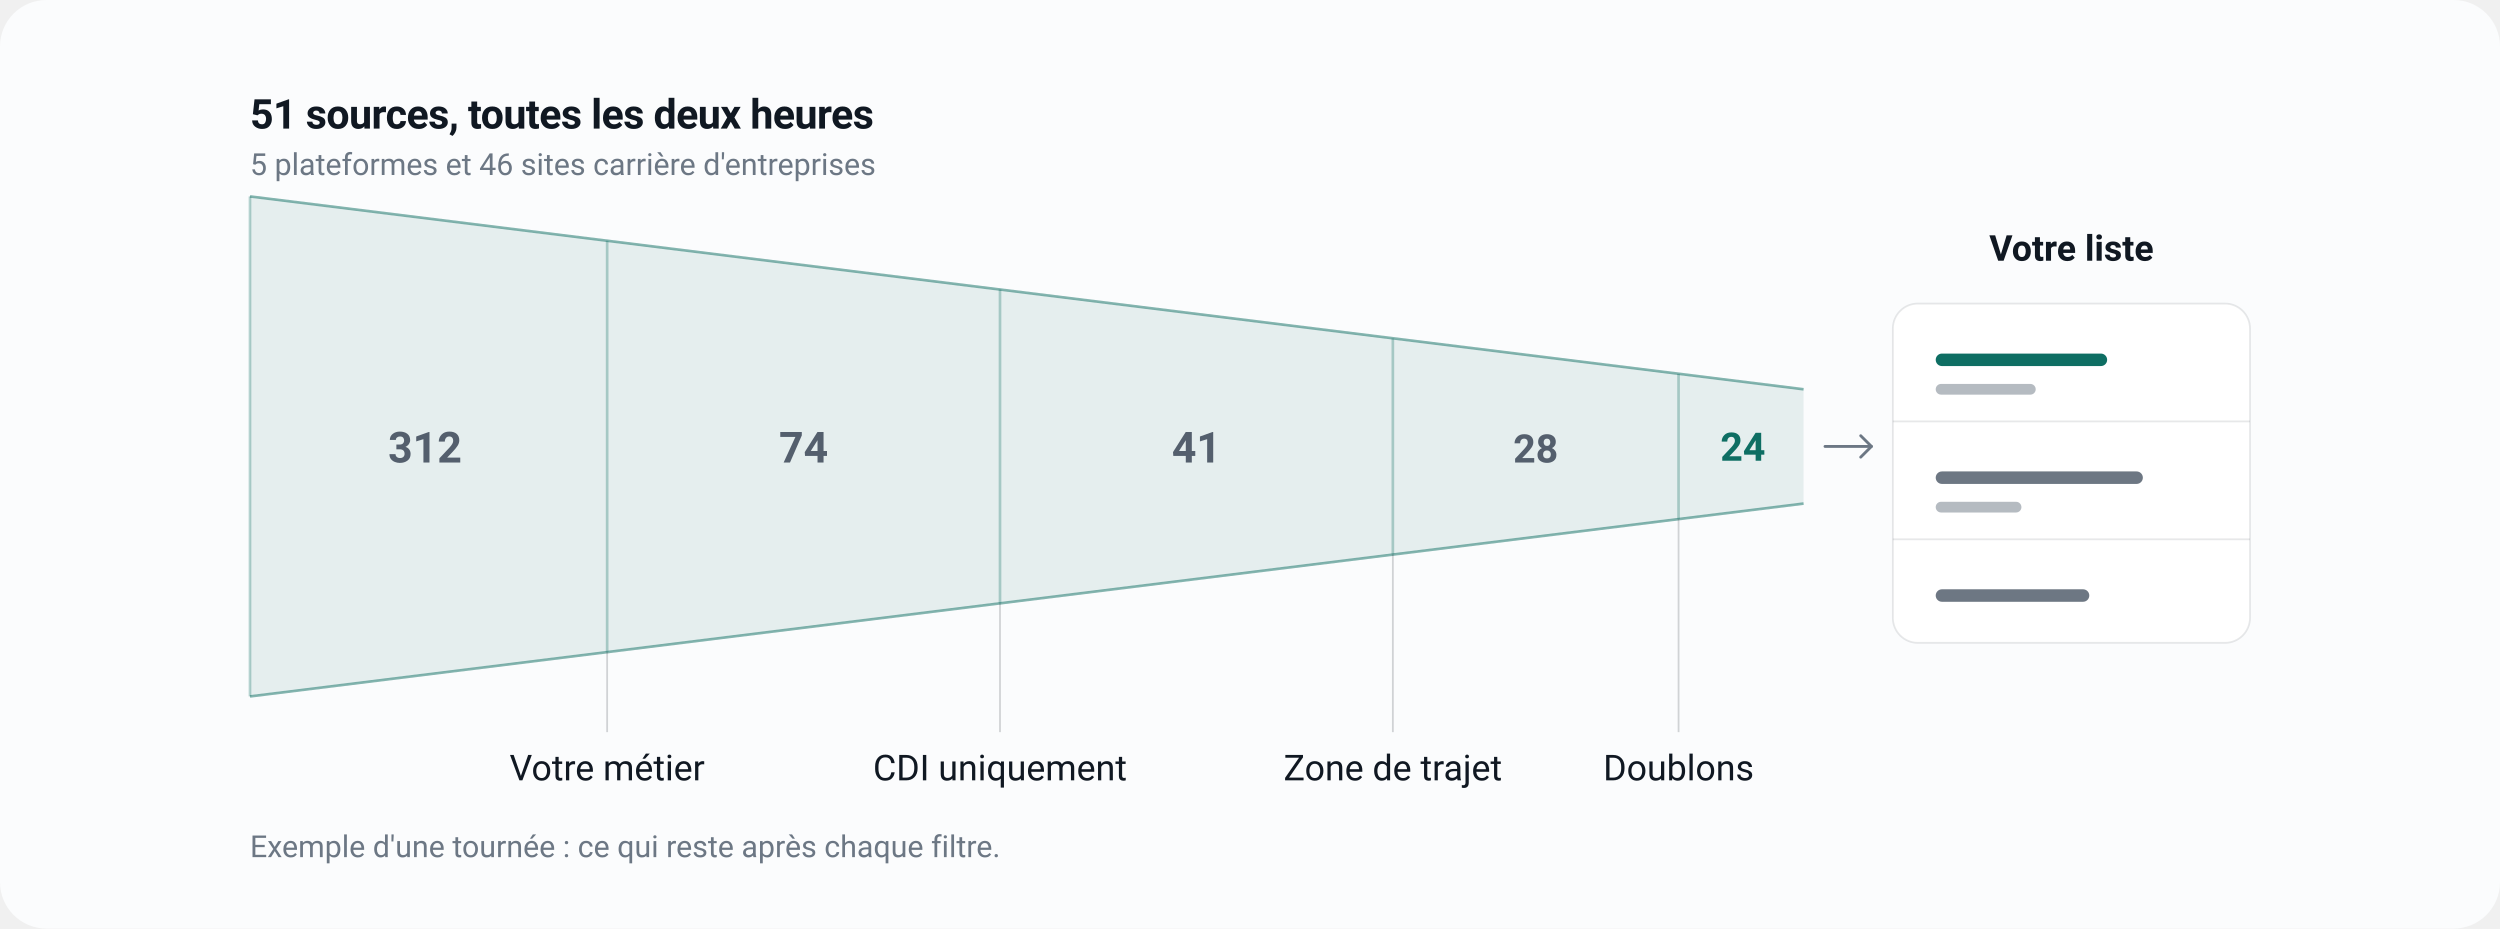
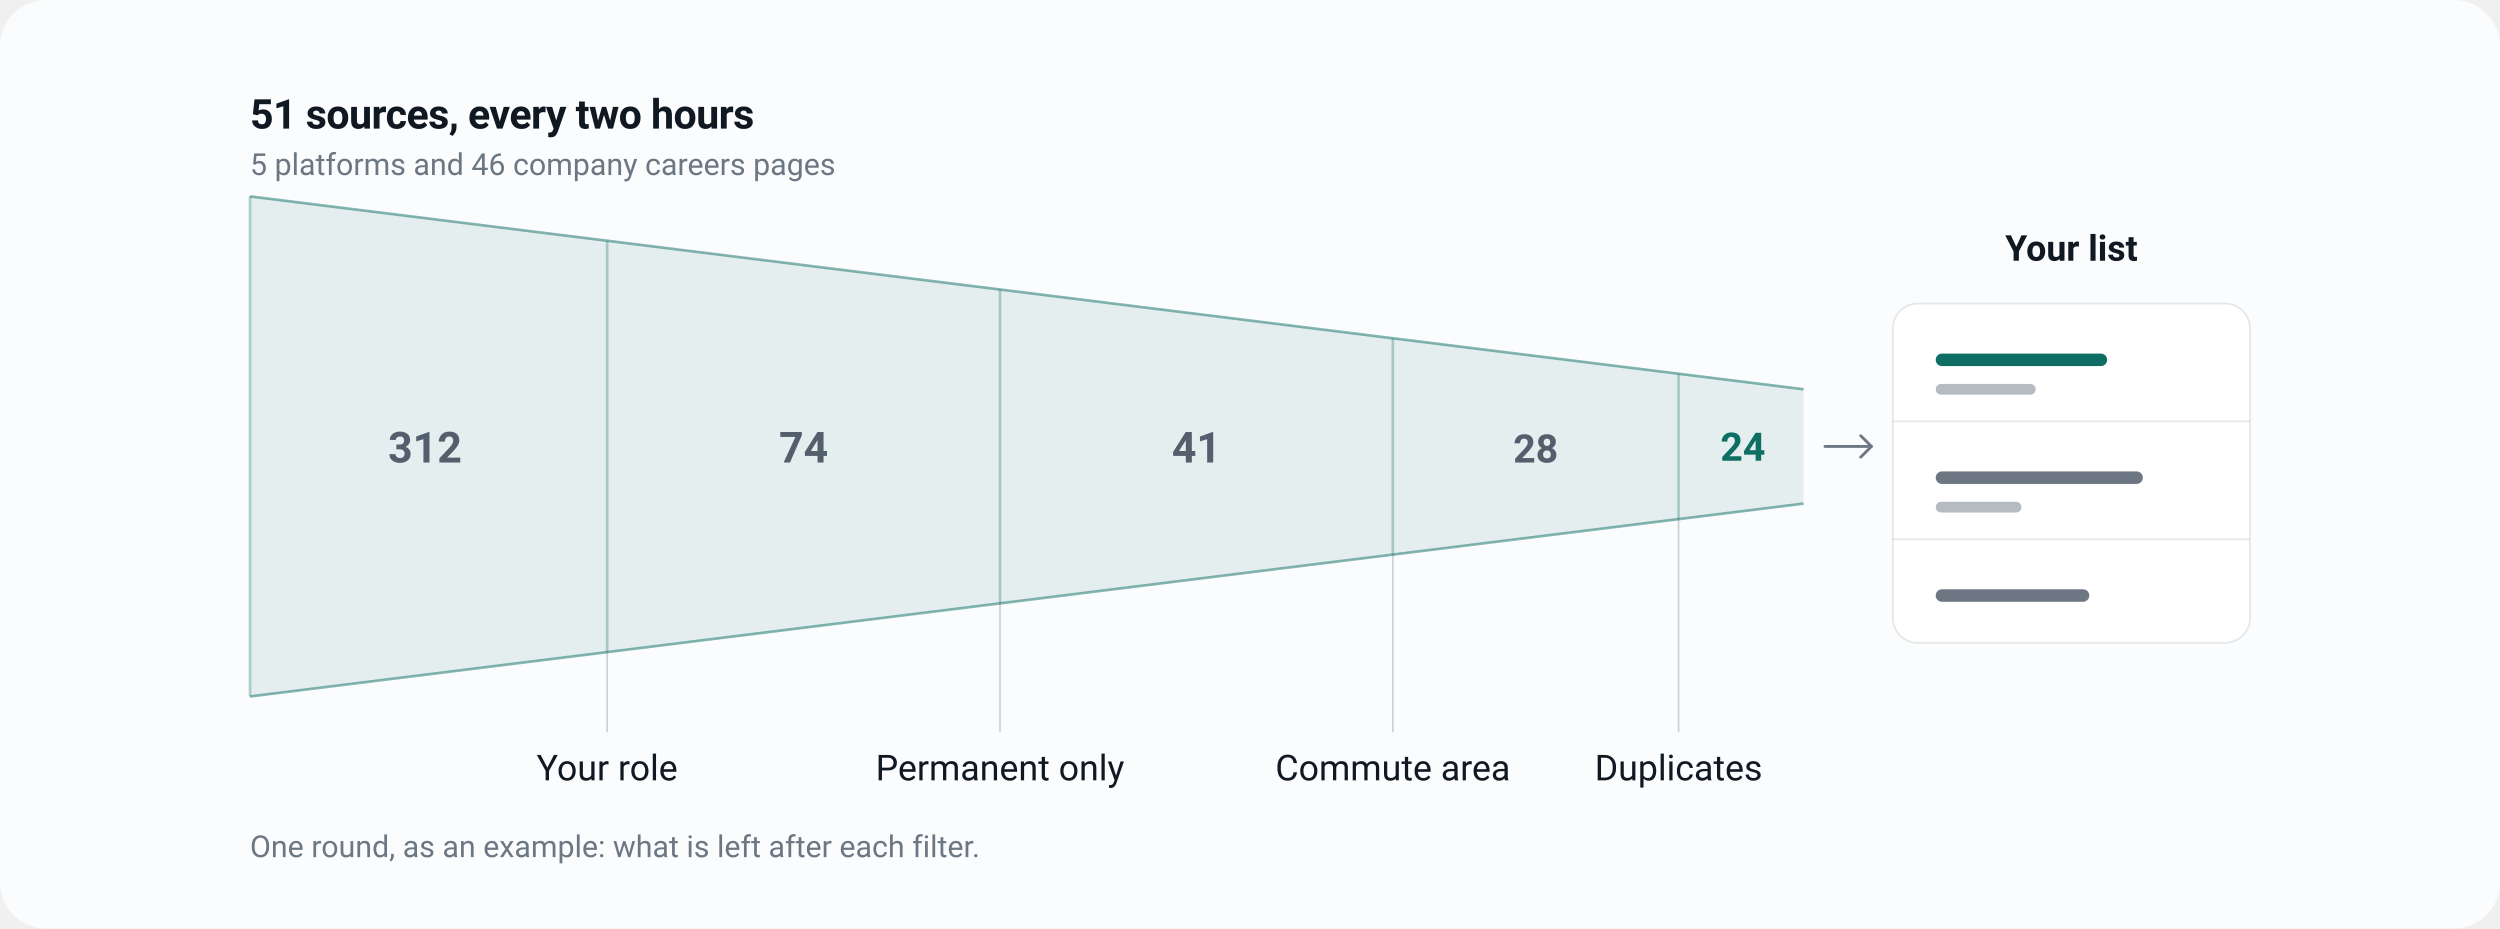
- <svg xmlns="http://www.w3.org/2000/svg" viewBox="0 0 1400 520" width="1400" height="520" role="img" aria-label="Entonnoir : 51 sources filtrées par métier, contrat, zone puis dédoublonnées">
+ <svg xmlns="http://www.w3.org/2000/svg" viewBox="0 0 1400 520" width="1400" height="520" role="img" aria-label="Funnel: 51 sources filtered by role, contract and area, then deduplicated">
  <style>
    text { font-family: system-ui, -apple-system, 'Segoe UI', Roboto, Helvetica, Arial, sans-serif; }
    .bg { fill: #fbfcfd }
    .card { fill: #ffffff }
    .ink { fill: #101822 }
    .ink2 { fill: #545f6d }
    .ink3 { fill: #6c7784 }
    .acc { fill: #0e6e63 }
    .funnel { fill: #0e6e63; fill-opacity: .09 }
    .edge { stroke: #0e6e63; stroke-opacity: .5; fill: none; stroke-width: 1.5 }
    .gate { stroke: #0e6e63; stroke-opacity: .3; stroke-width: 1.5 }
    .hair { stroke: #101822; stroke-opacity: .1; stroke-width: 1; fill: none }
    .tick { stroke: #101822; stroke-opacity: .18; stroke-width: 1 }
    .arrow { stroke: #6c7784; stroke-width: 1.6; fill: none; stroke-linecap: round; stroke-linejoin: round }
    @media (prefers-color-scheme: dark) {
      .bg { fill: #0d1013 }
      .card { fill: #14181c }
      .ink { fill: #e9edf1 }
      .ink2 { fill: #a0aab5 }
      .ink3 { fill: #838e9a }
      .acc { fill: #3fb8a6 }
      .funnel { fill: #3fb8a6; fill-opacity: .14 }
      .edge { stroke: #3fb8a6; stroke-opacity: .55 }
      .gate { stroke: #3fb8a6; stroke-opacity: .35 }
      .hair { stroke: #ffffff; stroke-opacity: .13 }
      .tick { stroke: #ffffff; stroke-opacity: .2 }
      .arrow { stroke: #838e9a }
    }
  </style>
  <rect class="bg" width="1400" height="520" rx="26" />
-   <text class="ink" x="140" y="72" font-size="23" font-weight="600" letter-spacing="-.3">51 sources, toutes les deux heures</text>
-   <text class="ink3" x="140" y="98" font-size="17">5 plateformes et 46 sites carrière d'entreprises</text>
+   <text class="ink" x="140" y="72" font-size="23" font-weight="600" letter-spacing="-.3">51 sources, every two hours</text>
+   <text class="ink3" x="140" y="98" font-size="17">5 platforms and 46 company careers pages</text>
  <path class="funnel" d="M140 110 L1010 218 L1010 282 L140 390 Z" />
  <path class="edge" d="M140 110 L1010 218" />
  <path class="edge" d="M140 390 L1010 282" />
  <path class="gate" d="M140 110V390" />
  <path class="gate" d="M340 134.8V365.2" />
  <path class="gate" d="M560 162.1V337.9" />
  <path class="gate" d="M780 189.5V310.5" />
  <path class="gate" d="M940 209.4V290.6" />
  <text class="ink2" x="238" y="259" font-size="24" font-weight="600" text-anchor="middle">312</text>
  <text class="ink2" x="450" y="259" font-size="24" font-weight="600" text-anchor="middle">74</text>
  <text class="ink2" x="670" y="259" font-size="24" font-weight="600" text-anchor="middle">41</text>
  <text class="ink2" x="860" y="259" font-size="22" font-weight="600" text-anchor="middle">28</text>
  <text class="acc" x="976" y="258" font-size="22" font-weight="600" text-anchor="middle">24</text>
  <path class="tick" d="M340 365.2V410" />
  <path class="tick" d="M560 337.9V410" />
  <path class="tick" d="M780 310.5V410" />
  <path class="tick" d="M940 290.6V410" />
-   <text class="ink" x="340" y="437" font-size="20" text-anchor="middle">Votre métier</text>
-   <text class="ink" x="560" y="437" font-size="20" text-anchor="middle">CDI uniquement</text>
-   <text class="ink" x="780" y="437" font-size="20" text-anchor="middle">Zone de trajet</text>
-   <text class="ink" x="940" y="437" font-size="20" text-anchor="middle">Doublons</text>
-   <text class="ink3" x="140" y="480" font-size="17">Exemple d'une tournée : ce qui reste après chaque filtre.</text>
+   <text class="ink" x="340" y="437" font-size="20" text-anchor="middle">Your role</text>
+   <text class="ink" x="560" y="437" font-size="20" text-anchor="middle">Permanent only</text>
+   <text class="ink" x="780" y="437" font-size="20" text-anchor="middle">Commute area</text>
+   <text class="ink" x="940" y="437" font-size="20" text-anchor="middle">Duplicates</text>
+   <text class="ink3" x="140" y="480" font-size="17">One round, as an example: what is left after each filter.</text>
  <path class="arrow" d="M1022 250h26" />
  <path class="arrow" d="M1042 244l6 6-6 6" />
-   <text class="ink" x="1160" y="146" font-size="20" font-weight="600" text-anchor="middle">Votre liste</text>
+   <text class="ink" x="1160" y="146" font-size="20" font-weight="600" text-anchor="middle">Your list</text>
  <rect class="card" x="1060" y="170" width="200" height="190" rx="14" />
  <rect x="1060" y="170" width="200" height="190" rx="14" class="hair" />
  <rect class="acc" x="1084" y="198" width="96" height="7" rx="3.5" />
  <rect class="ink3" x="1084" y="215" width="56" height="6" rx="3" opacity=".5" />
  <path class="hair" d="M1060 236h200" />
  <rect class="ink2" x="1084" y="264" width="116" height="7" rx="3.5" opacity=".85" />
  <rect class="ink3" x="1084" y="281" width="48" height="6" rx="3" opacity=".5" />
  <path class="hair" d="M1060 302h200" />
  <rect class="ink2" x="1084" y="330" width="86" height="7" rx="3.5" opacity=".85" />
</svg>
